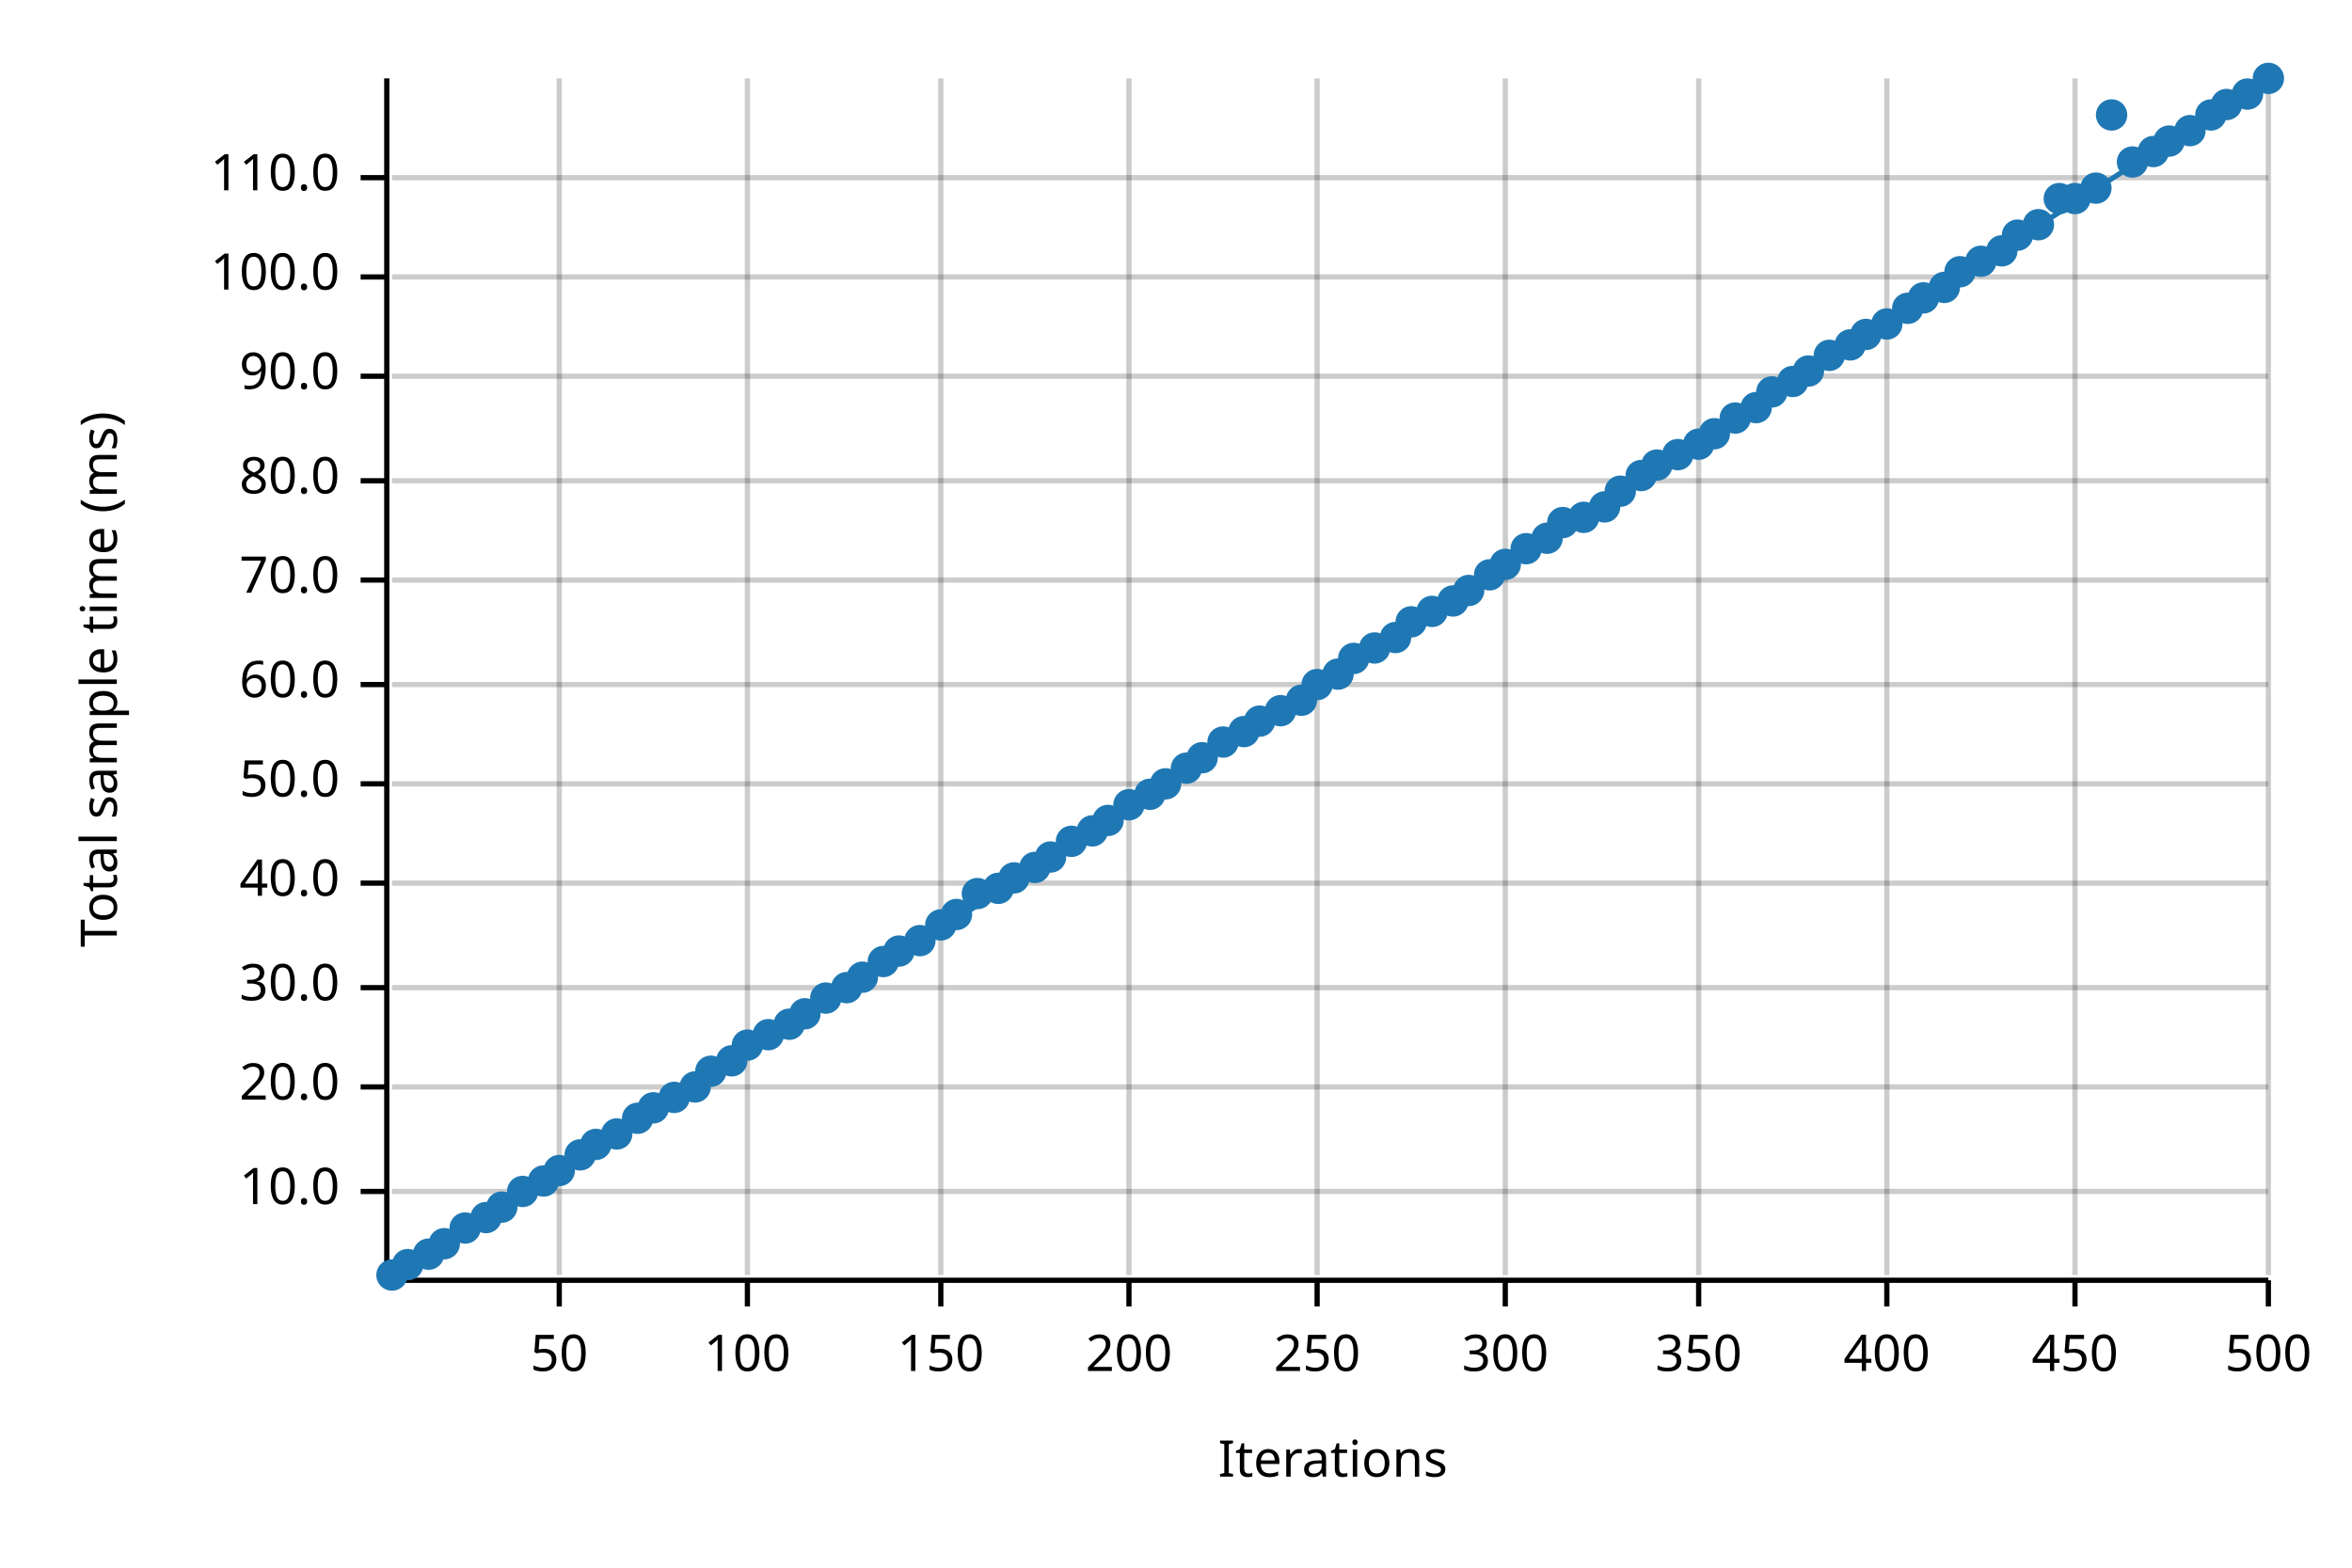
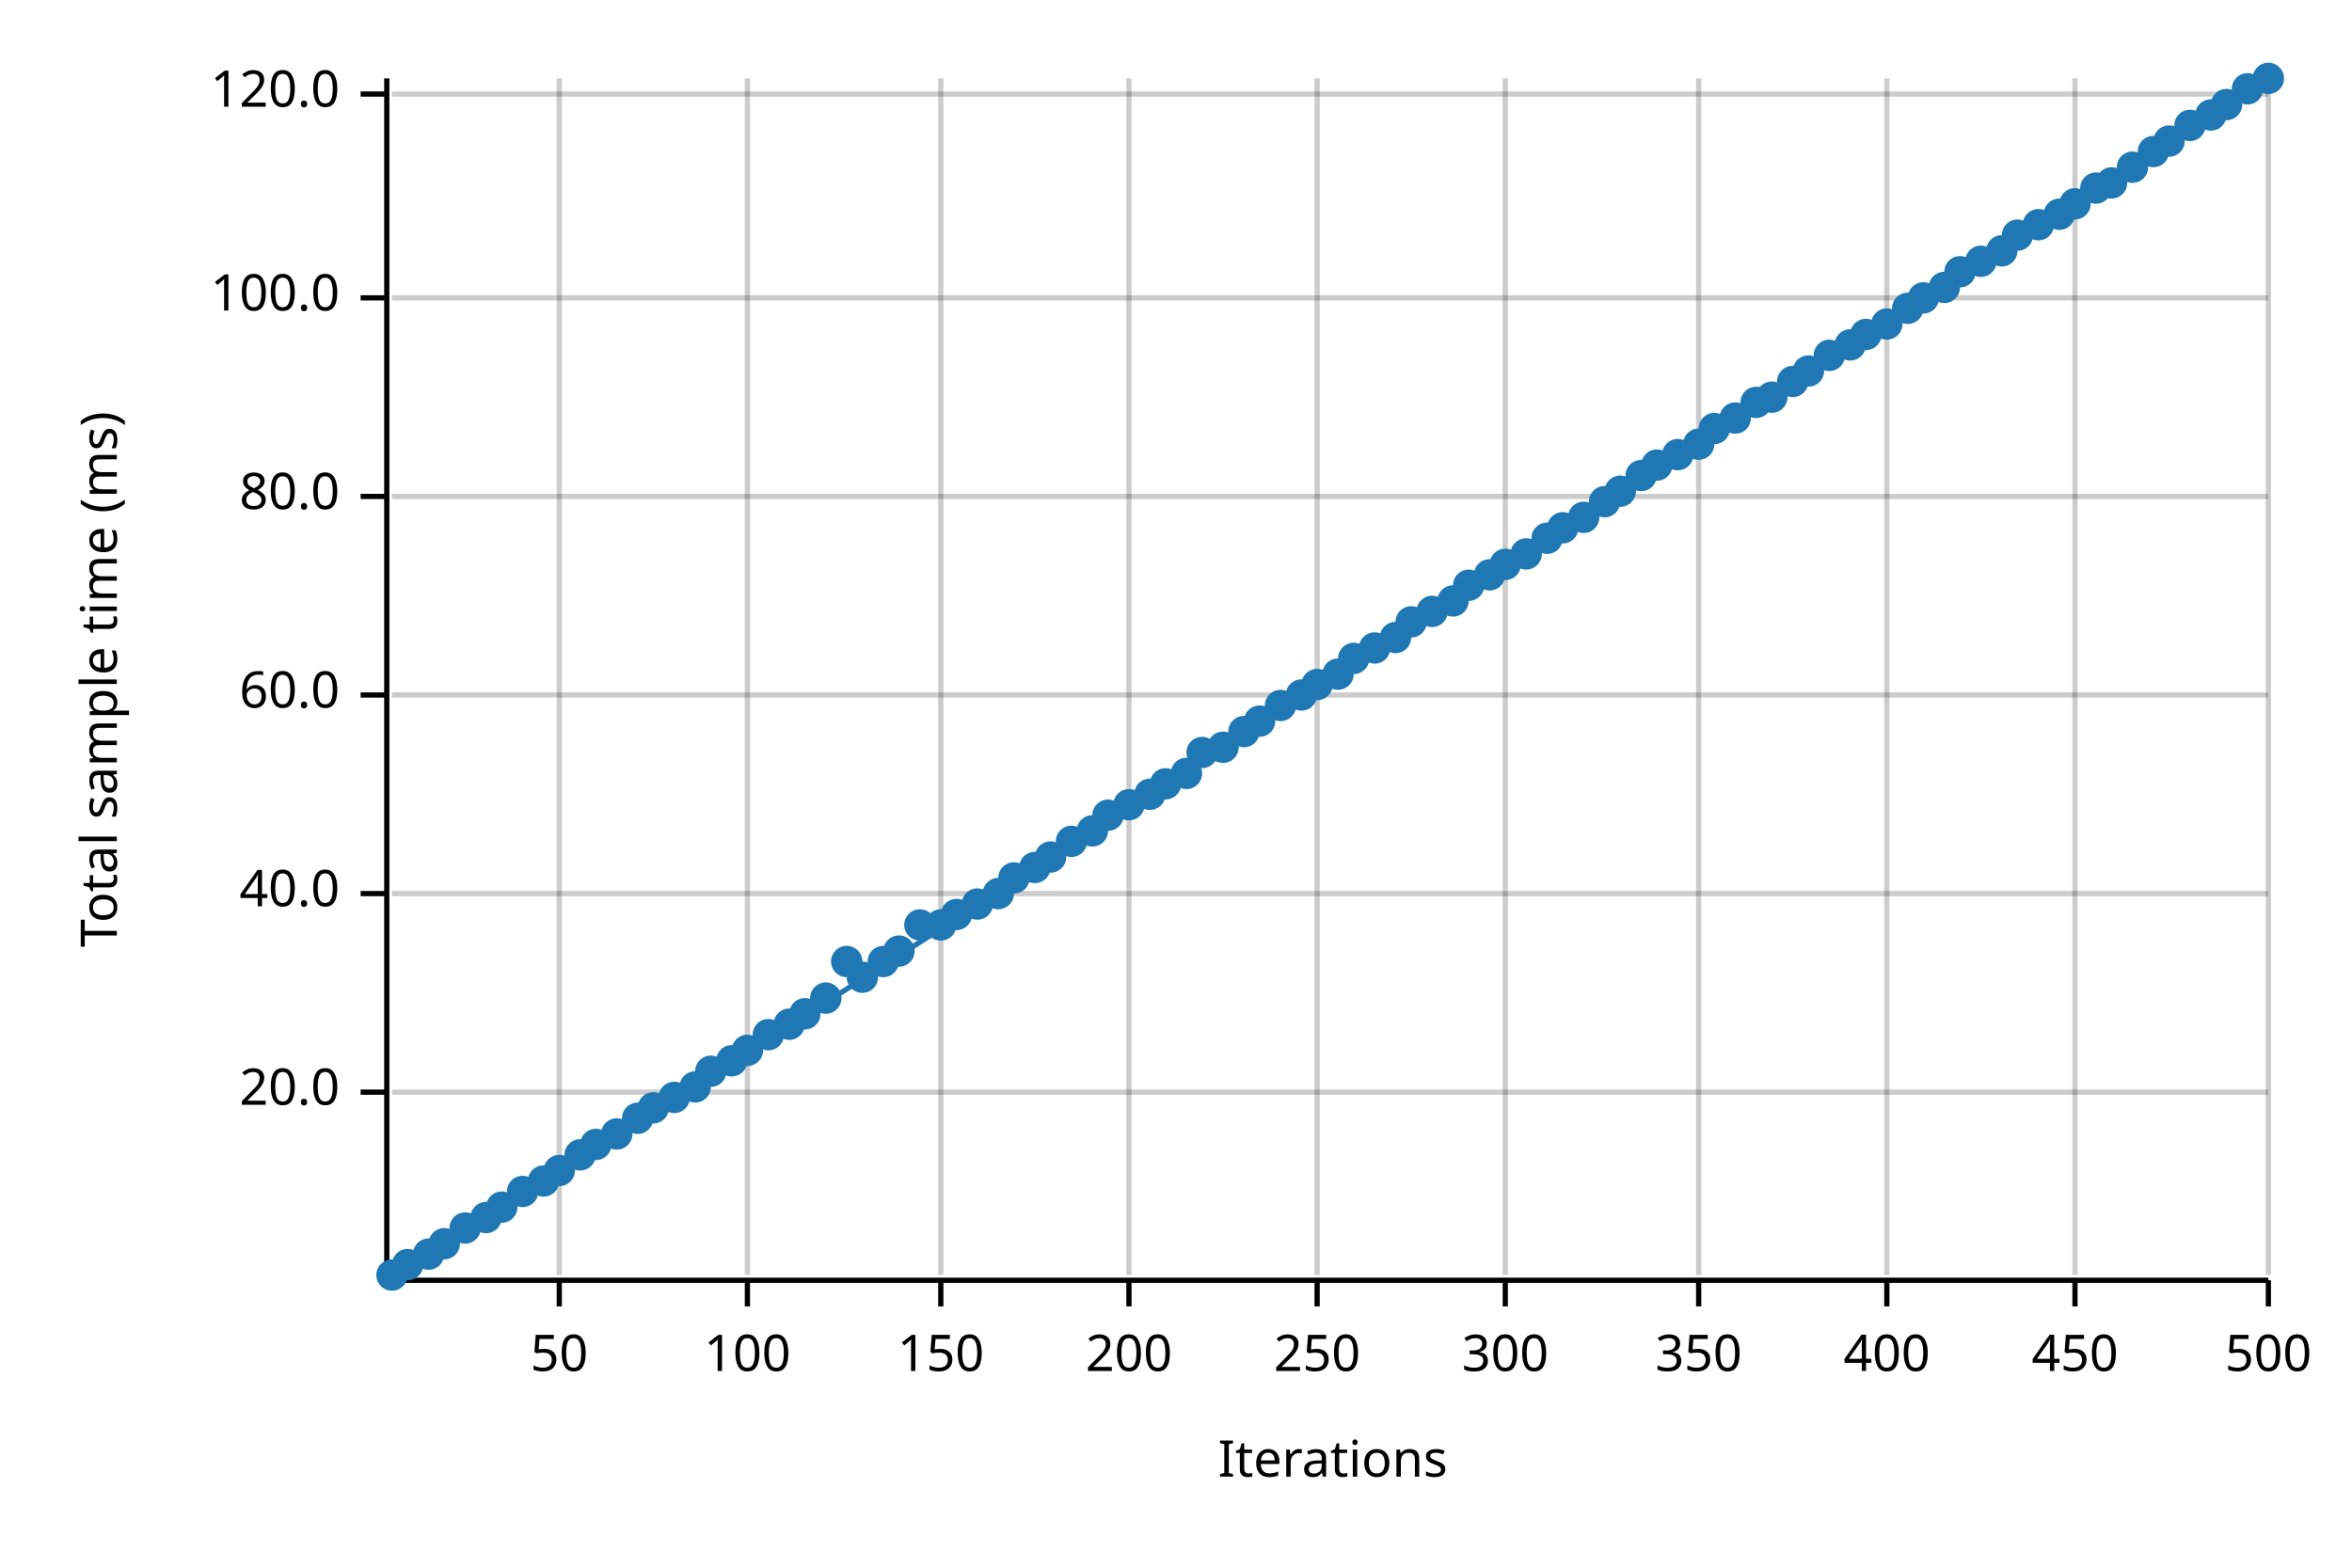
<svg xmlns="http://www.w3.org/2000/svg" width="450" height="300" viewBox="0 0 450 300">
  <text x="15" y="130" dy="0.76em" text-anchor="middle" font-family="sans-serif" font-size="9.677" opacity="1" fill="#000000" transform="rotate(270, 15, 130)">
Total sample time (ms)
</text>
  <text x="255" y="285" dy="-0.5ex" text-anchor="middle" font-family="sans-serif" font-size="9.677" opacity="1" fill="#000000">
Iterations
</text>
  <line opacity="0.2" stroke="#000000" stroke-width="1" x1="107" y1="244" x2="107" y2="15" />
  <line opacity="0.2" stroke="#000000" stroke-width="1" x1="143" y1="244" x2="143" y2="15" />
  <line opacity="0.2" stroke="#000000" stroke-width="1" x1="180" y1="244" x2="180" y2="15" />
  <line opacity="0.2" stroke="#000000" stroke-width="1" x1="216" y1="244" x2="216" y2="15" />
  <line opacity="0.2" stroke="#000000" stroke-width="1" x1="252" y1="244" x2="252" y2="15" />
  <line opacity="0.2" stroke="#000000" stroke-width="1" x1="288" y1="244" x2="288" y2="15" />
  <line opacity="0.2" stroke="#000000" stroke-width="1" x1="325" y1="244" x2="325" y2="15" />
  <line opacity="0.2" stroke="#000000" stroke-width="1" x1="361" y1="244" x2="361" y2="15" />
  <line opacity="0.2" stroke="#000000" stroke-width="1" x1="397" y1="244" x2="397" y2="15" />
  <line opacity="0.2" stroke="#000000" stroke-width="1" x1="434" y1="244" x2="434" y2="15" />
-   <line opacity="0.2" stroke="#000000" stroke-width="1" x1="75" y1="228" x2="434" y2="228" />
-   <line opacity="0.2" stroke="#000000" stroke-width="1" x1="75" y1="208" x2="434" y2="208" />
-   <line opacity="0.2" stroke="#000000" stroke-width="1" x1="75" y1="189" x2="434" y2="189" />
-   <line opacity="0.2" stroke="#000000" stroke-width="1" x1="75" y1="169" x2="434" y2="169" />
-   <line opacity="0.2" stroke="#000000" stroke-width="1" x1="75" y1="150" x2="434" y2="150" />
-   <line opacity="0.2" stroke="#000000" stroke-width="1" x1="75" y1="131" x2="434" y2="131" />
-   <line opacity="0.2" stroke="#000000" stroke-width="1" x1="75" y1="111" x2="434" y2="111" />
-   <line opacity="0.2" stroke="#000000" stroke-width="1" x1="75" y1="92" x2="434" y2="92" />
-   <line opacity="0.2" stroke="#000000" stroke-width="1" x1="75" y1="72" x2="434" y2="72" />
-   <line opacity="0.2" stroke="#000000" stroke-width="1" x1="75" y1="53" x2="434" y2="53" />
-   <line opacity="0.2" stroke="#000000" stroke-width="1" x1="75" y1="34" x2="434" y2="34" />
+   <line opacity="0.2" stroke="#000000" stroke-width="1" x1="75" y1="209" x2="434" y2="209" />
+   <line opacity="0.2" stroke="#000000" stroke-width="1" x1="75" y1="171" x2="434" y2="171" />
+   <line opacity="0.2" stroke="#000000" stroke-width="1" x1="75" y1="133" x2="434" y2="133" />
+   <line opacity="0.2" stroke="#000000" stroke-width="1" x1="75" y1="95" x2="434" y2="95" />
+   <line opacity="0.2" stroke="#000000" stroke-width="1" x1="75" y1="57" x2="434" y2="57" />
+   <line opacity="0.2" stroke="#000000" stroke-width="1" x1="75" y1="18" x2="434" y2="18" />
  <polyline fill="none" opacity="1" stroke="#000000" stroke-width="1" points="74,15 74,244 " />
-   <text x="65" y="228" dy="0.5ex" text-anchor="end" font-family="sans-serif" font-size="9.677" opacity="1" fill="#000000">
- 10.0
- </text>
-   <polyline fill="none" opacity="1" stroke="#000000" stroke-width="1" points="69,228 74,228 " />
-   <text x="65" y="208" dy="0.5ex" text-anchor="end" font-family="sans-serif" font-size="9.677" opacity="1" fill="#000000">
+   <text x="65" y="209" dy="0.5ex" text-anchor="end" font-family="sans-serif" font-size="9.677" opacity="1" fill="#000000">
20.0
</text>
-   <polyline fill="none" opacity="1" stroke="#000000" stroke-width="1" points="69,208 74,208 " />
-   <text x="65" y="189" dy="0.5ex" text-anchor="end" font-family="sans-serif" font-size="9.677" opacity="1" fill="#000000">
- 30.0
- </text>
-   <polyline fill="none" opacity="1" stroke="#000000" stroke-width="1" points="69,189 74,189 " />
-   <text x="65" y="169" dy="0.5ex" text-anchor="end" font-family="sans-serif" font-size="9.677" opacity="1" fill="#000000">
+   <polyline fill="none" opacity="1" stroke="#000000" stroke-width="1" points="69,209 74,209 " />
+   <text x="65" y="171" dy="0.5ex" text-anchor="end" font-family="sans-serif" font-size="9.677" opacity="1" fill="#000000">
40.0
</text>
-   <polyline fill="none" opacity="1" stroke="#000000" stroke-width="1" points="69,169 74,169 " />
-   <text x="65" y="150" dy="0.5ex" text-anchor="end" font-family="sans-serif" font-size="9.677" opacity="1" fill="#000000">
- 50.0
- </text>
-   <polyline fill="none" opacity="1" stroke="#000000" stroke-width="1" points="69,150 74,150 " />
-   <text x="65" y="131" dy="0.5ex" text-anchor="end" font-family="sans-serif" font-size="9.677" opacity="1" fill="#000000">
+   <polyline fill="none" opacity="1" stroke="#000000" stroke-width="1" points="69,171 74,171 " />
+   <text x="65" y="133" dy="0.5ex" text-anchor="end" font-family="sans-serif" font-size="9.677" opacity="1" fill="#000000">
60.0
</text>
-   <polyline fill="none" opacity="1" stroke="#000000" stroke-width="1" points="69,131 74,131 " />
-   <text x="65" y="111" dy="0.5ex" text-anchor="end" font-family="sans-serif" font-size="9.677" opacity="1" fill="#000000">
- 70.0
- </text>
-   <polyline fill="none" opacity="1" stroke="#000000" stroke-width="1" points="69,111 74,111 " />
-   <text x="65" y="92" dy="0.5ex" text-anchor="end" font-family="sans-serif" font-size="9.677" opacity="1" fill="#000000">
+   <polyline fill="none" opacity="1" stroke="#000000" stroke-width="1" points="69,133 74,133 " />
+   <text x="65" y="95" dy="0.5ex" text-anchor="end" font-family="sans-serif" font-size="9.677" opacity="1" fill="#000000">
80.0
</text>
-   <polyline fill="none" opacity="1" stroke="#000000" stroke-width="1" points="69,92 74,92 " />
-   <text x="65" y="72" dy="0.5ex" text-anchor="end" font-family="sans-serif" font-size="9.677" opacity="1" fill="#000000">
- 90.0
- </text>
-   <polyline fill="none" opacity="1" stroke="#000000" stroke-width="1" points="69,72 74,72 " />
-   <text x="65" y="53" dy="0.5ex" text-anchor="end" font-family="sans-serif" font-size="9.677" opacity="1" fill="#000000">
+   <polyline fill="none" opacity="1" stroke="#000000" stroke-width="1" points="69,95 74,95 " />
+   <text x="65" y="57" dy="0.5ex" text-anchor="end" font-family="sans-serif" font-size="9.677" opacity="1" fill="#000000">
100.0
</text>
-   <polyline fill="none" opacity="1" stroke="#000000" stroke-width="1" points="69,53 74,53 " />
-   <text x="65" y="34" dy="0.5ex" text-anchor="end" font-family="sans-serif" font-size="9.677" opacity="1" fill="#000000">
- 110.0
+   <polyline fill="none" opacity="1" stroke="#000000" stroke-width="1" points="69,57 74,57 " />
+   <text x="65" y="18" dy="0.5ex" text-anchor="end" font-family="sans-serif" font-size="9.677" opacity="1" fill="#000000">
+ 120.0
</text>
-   <polyline fill="none" opacity="1" stroke="#000000" stroke-width="1" points="69,34 74,34 " />
+   <polyline fill="none" opacity="1" stroke="#000000" stroke-width="1" points="69,18 74,18 " />
  <polyline fill="none" opacity="1" stroke="#000000" stroke-width="1" points="75,245 434,245 " />
  <text x="107" y="255" dy="0.76em" text-anchor="middle" font-family="sans-serif" font-size="9.677" opacity="1" fill="#000000">
50
</text>
  <polyline fill="none" opacity="1" stroke="#000000" stroke-width="1" points="107,245 107,250 " />
  <text x="143" y="255" dy="0.76em" text-anchor="middle" font-family="sans-serif" font-size="9.677" opacity="1" fill="#000000">
100
</text>
  <polyline fill="none" opacity="1" stroke="#000000" stroke-width="1" points="143,245 143,250 " />
  <text x="180" y="255" dy="0.76em" text-anchor="middle" font-family="sans-serif" font-size="9.677" opacity="1" fill="#000000">
150
</text>
  <polyline fill="none" opacity="1" stroke="#000000" stroke-width="1" points="180,245 180,250 " />
  <text x="216" y="255" dy="0.76em" text-anchor="middle" font-family="sans-serif" font-size="9.677" opacity="1" fill="#000000">
200
</text>
  <polyline fill="none" opacity="1" stroke="#000000" stroke-width="1" points="216,245 216,250 " />
  <text x="252" y="255" dy="0.76em" text-anchor="middle" font-family="sans-serif" font-size="9.677" opacity="1" fill="#000000">
250
</text>
  <polyline fill="none" opacity="1" stroke="#000000" stroke-width="1" points="252,245 252,250 " />
  <text x="288" y="255" dy="0.76em" text-anchor="middle" font-family="sans-serif" font-size="9.677" opacity="1" fill="#000000">
300
</text>
  <polyline fill="none" opacity="1" stroke="#000000" stroke-width="1" points="288,245 288,250 " />
  <text x="325" y="255" dy="0.76em" text-anchor="middle" font-family="sans-serif" font-size="9.677" opacity="1" fill="#000000">
350
</text>
  <polyline fill="none" opacity="1" stroke="#000000" stroke-width="1" points="325,245 325,250 " />
  <text x="361" y="255" dy="0.76em" text-anchor="middle" font-family="sans-serif" font-size="9.677" opacity="1" fill="#000000">
400
</text>
  <polyline fill="none" opacity="1" stroke="#000000" stroke-width="1" points="361,245 361,250 " />
  <text x="397" y="255" dy="0.76em" text-anchor="middle" font-family="sans-serif" font-size="9.677" opacity="1" fill="#000000">
450
</text>
  <polyline fill="none" opacity="1" stroke="#000000" stroke-width="1" points="397,245 397,250 " />
  <text x="434" y="255" dy="0.76em" text-anchor="middle" font-family="sans-serif" font-size="9.677" opacity="1" fill="#000000">
500
</text>
  <polyline fill="none" opacity="1" stroke="#000000" stroke-width="1" points="434,245 434,250 " />
  <circle cx="75" cy="244" r="3" opacity="1" fill="#1F78B4" stroke="none" stroke-width="1" />
  <circle cx="78" cy="242" r="3" opacity="1" fill="#1F78B4" stroke="none" stroke-width="1" />
  <circle cx="82" cy="240" r="3" opacity="1" fill="#1F78B4" stroke="none" stroke-width="1" />
  <circle cx="85" cy="238" r="3" opacity="1" fill="#1F78B4" stroke="none" stroke-width="1" />
  <circle cx="89" cy="235" r="3" opacity="1" fill="#1F78B4" stroke="none" stroke-width="1" />
  <circle cx="93" cy="233" r="3" opacity="1" fill="#1F78B4" stroke="none" stroke-width="1" />
  <circle cx="96" cy="231" r="3" opacity="1" fill="#1F78B4" stroke="none" stroke-width="1" />
  <circle cx="100" cy="228" r="3" opacity="1" fill="#1F78B4" stroke="none" stroke-width="1" />
  <circle cx="104" cy="226" r="3" opacity="1" fill="#1F78B4" stroke="none" stroke-width="1" />
  <circle cx="107" cy="224" r="3" opacity="1" fill="#1F78B4" stroke="none" stroke-width="1" />
  <circle cx="111" cy="221" r="3" opacity="1" fill="#1F78B4" stroke="none" stroke-width="1" />
  <circle cx="114" cy="219" r="3" opacity="1" fill="#1F78B4" stroke="none" stroke-width="1" />
  <circle cx="118" cy="217" r="3" opacity="1" fill="#1F78B4" stroke="none" stroke-width="1" />
  <circle cx="122" cy="214" r="3" opacity="1" fill="#1F78B4" stroke="none" stroke-width="1" />
  <circle cx="125" cy="212" r="3" opacity="1" fill="#1F78B4" stroke="none" stroke-width="1" />
  <circle cx="129" cy="210" r="3" opacity="1" fill="#1F78B4" stroke="none" stroke-width="1" />
  <circle cx="133" cy="208" r="3" opacity="1" fill="#1F78B4" stroke="none" stroke-width="1" />
  <circle cx="136" cy="205" r="3" opacity="1" fill="#1F78B4" stroke="none" stroke-width="1" />
  <circle cx="140" cy="203" r="3" opacity="1" fill="#1F78B4" stroke="none" stroke-width="1" />
-   <circle cx="143" cy="200" r="3" opacity="1" fill="#1F78B4" stroke="none" stroke-width="1" />
+   <circle cx="143" cy="201" r="3" opacity="1" fill="#1F78B4" stroke="none" stroke-width="1" />
  <circle cx="147" cy="198" r="3" opacity="1" fill="#1F78B4" stroke="none" stroke-width="1" />
  <circle cx="151" cy="196" r="3" opacity="1" fill="#1F78B4" stroke="none" stroke-width="1" />
  <circle cx="154" cy="194" r="3" opacity="1" fill="#1F78B4" stroke="none" stroke-width="1" />
  <circle cx="158" cy="191" r="3" opacity="1" fill="#1F78B4" stroke="none" stroke-width="1" />
-   <circle cx="162" cy="189" r="3" opacity="1" fill="#1F78B4" stroke="none" stroke-width="1" />
+   <circle cx="162" cy="184" r="3" opacity="1" fill="#1F78B4" stroke="none" stroke-width="1" />
  <circle cx="165" cy="187" r="3" opacity="1" fill="#1F78B4" stroke="none" stroke-width="1" />
  <circle cx="169" cy="184" r="3" opacity="1" fill="#1F78B4" stroke="none" stroke-width="1" />
  <circle cx="172" cy="182" r="3" opacity="1" fill="#1F78B4" stroke="none" stroke-width="1" />
-   <circle cx="176" cy="180" r="3" opacity="1" fill="#1F78B4" stroke="none" stroke-width="1" />
+   <circle cx="176" cy="177" r="3" opacity="1" fill="#1F78B4" stroke="none" stroke-width="1" />
  <circle cx="180" cy="177" r="3" opacity="1" fill="#1F78B4" stroke="none" stroke-width="1" />
  <circle cx="183" cy="175" r="3" opacity="1" fill="#1F78B4" stroke="none" stroke-width="1" />
-   <circle cx="187" cy="171" r="3" opacity="1" fill="#1F78B4" stroke="none" stroke-width="1" />
-   <circle cx="191" cy="170" r="3" opacity="1" fill="#1F78B4" stroke="none" stroke-width="1" />
+   <circle cx="187" cy="173" r="3" opacity="1" fill="#1F78B4" stroke="none" stroke-width="1" />
+   <circle cx="191" cy="171" r="3" opacity="1" fill="#1F78B4" stroke="none" stroke-width="1" />
  <circle cx="194" cy="168" r="3" opacity="1" fill="#1F78B4" stroke="none" stroke-width="1" />
  <circle cx="198" cy="166" r="3" opacity="1" fill="#1F78B4" stroke="none" stroke-width="1" />
  <circle cx="201" cy="164" r="3" opacity="1" fill="#1F78B4" stroke="none" stroke-width="1" />
  <circle cx="205" cy="161" r="3" opacity="1" fill="#1F78B4" stroke="none" stroke-width="1" />
  <circle cx="209" cy="159" r="3" opacity="1" fill="#1F78B4" stroke="none" stroke-width="1" />
-   <circle cx="212" cy="157" r="3" opacity="1" fill="#1F78B4" stroke="none" stroke-width="1" />
+   <circle cx="212" cy="156" r="3" opacity="1" fill="#1F78B4" stroke="none" stroke-width="1" />
  <circle cx="216" cy="154" r="3" opacity="1" fill="#1F78B4" stroke="none" stroke-width="1" />
  <circle cx="220" cy="152" r="3" opacity="1" fill="#1F78B4" stroke="none" stroke-width="1" />
  <circle cx="223" cy="150" r="3" opacity="1" fill="#1F78B4" stroke="none" stroke-width="1" />
-   <circle cx="227" cy="147" r="3" opacity="1" fill="#1F78B4" stroke="none" stroke-width="1" />
-   <circle cx="230" cy="145" r="3" opacity="1" fill="#1F78B4" stroke="none" stroke-width="1" />
-   <circle cx="234" cy="142" r="3" opacity="1" fill="#1F78B4" stroke="none" stroke-width="1" />
+   <circle cx="227" cy="148" r="3" opacity="1" fill="#1F78B4" stroke="none" stroke-width="1" />
+   <circle cx="230" cy="144" r="3" opacity="1" fill="#1F78B4" stroke="none" stroke-width="1" />
+   <circle cx="234" cy="143" r="3" opacity="1" fill="#1F78B4" stroke="none" stroke-width="1" />
  <circle cx="238" cy="140" r="3" opacity="1" fill="#1F78B4" stroke="none" stroke-width="1" />
  <circle cx="241" cy="138" r="3" opacity="1" fill="#1F78B4" stroke="none" stroke-width="1" />
-   <circle cx="245" cy="136" r="3" opacity="1" fill="#1F78B4" stroke="none" stroke-width="1" />
-   <circle cx="249" cy="134" r="3" opacity="1" fill="#1F78B4" stroke="none" stroke-width="1" />
+   <circle cx="245" cy="135" r="3" opacity="1" fill="#1F78B4" stroke="none" stroke-width="1" />
+   <circle cx="249" cy="133" r="3" opacity="1" fill="#1F78B4" stroke="none" stroke-width="1" />
  <circle cx="252" cy="131" r="3" opacity="1" fill="#1F78B4" stroke="none" stroke-width="1" />
  <circle cx="256" cy="129" r="3" opacity="1" fill="#1F78B4" stroke="none" stroke-width="1" />
  <circle cx="259" cy="126" r="3" opacity="1" fill="#1F78B4" stroke="none" stroke-width="1" />
  <circle cx="263" cy="124" r="3" opacity="1" fill="#1F78B4" stroke="none" stroke-width="1" />
  <circle cx="267" cy="122" r="3" opacity="1" fill="#1F78B4" stroke="none" stroke-width="1" />
  <circle cx="270" cy="119" r="3" opacity="1" fill="#1F78B4" stroke="none" stroke-width="1" />
  <circle cx="274" cy="117" r="3" opacity="1" fill="#1F78B4" stroke="none" stroke-width="1" />
  <circle cx="278" cy="115" r="3" opacity="1" fill="#1F78B4" stroke="none" stroke-width="1" />
-   <circle cx="281" cy="113" r="3" opacity="1" fill="#1F78B4" stroke="none" stroke-width="1" />
+   <circle cx="281" cy="112" r="3" opacity="1" fill="#1F78B4" stroke="none" stroke-width="1" />
  <circle cx="285" cy="110" r="3" opacity="1" fill="#1F78B4" stroke="none" stroke-width="1" />
  <circle cx="288" cy="108" r="3" opacity="1" fill="#1F78B4" stroke="none" stroke-width="1" />
-   <circle cx="292" cy="105" r="3" opacity="1" fill="#1F78B4" stroke="none" stroke-width="1" />
+   <circle cx="292" cy="106" r="3" opacity="1" fill="#1F78B4" stroke="none" stroke-width="1" />
  <circle cx="296" cy="103" r="3" opacity="1" fill="#1F78B4" stroke="none" stroke-width="1" />
-   <circle cx="299" cy="100" r="3" opacity="1" fill="#1F78B4" stroke="none" stroke-width="1" />
+   <circle cx="299" cy="101" r="3" opacity="1" fill="#1F78B4" stroke="none" stroke-width="1" />
  <circle cx="303" cy="99" r="3" opacity="1" fill="#1F78B4" stroke="none" stroke-width="1" />
-   <circle cx="307" cy="97" r="3" opacity="1" fill="#1F78B4" stroke="none" stroke-width="1" />
+   <circle cx="307" cy="96" r="3" opacity="1" fill="#1F78B4" stroke="none" stroke-width="1" />
  <circle cx="310" cy="94" r="3" opacity="1" fill="#1F78B4" stroke="none" stroke-width="1" />
  <circle cx="314" cy="91" r="3" opacity="1" fill="#1F78B4" stroke="none" stroke-width="1" />
  <circle cx="317" cy="89" r="3" opacity="1" fill="#1F78B4" stroke="none" stroke-width="1" />
  <circle cx="321" cy="87" r="3" opacity="1" fill="#1F78B4" stroke="none" stroke-width="1" />
  <circle cx="325" cy="85" r="3" opacity="1" fill="#1F78B4" stroke="none" stroke-width="1" />
-   <circle cx="328" cy="83" r="3" opacity="1" fill="#1F78B4" stroke="none" stroke-width="1" />
+   <circle cx="328" cy="82" r="3" opacity="1" fill="#1F78B4" stroke="none" stroke-width="1" />
  <circle cx="332" cy="80" r="3" opacity="1" fill="#1F78B4" stroke="none" stroke-width="1" />
-   <circle cx="336" cy="78" r="3" opacity="1" fill="#1F78B4" stroke="none" stroke-width="1" />
-   <circle cx="339" cy="75" r="3" opacity="1" fill="#1F78B4" stroke="none" stroke-width="1" />
+   <circle cx="336" cy="77" r="3" opacity="1" fill="#1F78B4" stroke="none" stroke-width="1" />
+   <circle cx="339" cy="76" r="3" opacity="1" fill="#1F78B4" stroke="none" stroke-width="1" />
  <circle cx="343" cy="73" r="3" opacity="1" fill="#1F78B4" stroke="none" stroke-width="1" />
  <circle cx="346" cy="71" r="3" opacity="1" fill="#1F78B4" stroke="none" stroke-width="1" />
  <circle cx="350" cy="68" r="3" opacity="1" fill="#1F78B4" stroke="none" stroke-width="1" />
  <circle cx="354" cy="66" r="3" opacity="1" fill="#1F78B4" stroke="none" stroke-width="1" />
  <circle cx="357" cy="64" r="3" opacity="1" fill="#1F78B4" stroke="none" stroke-width="1" />
  <circle cx="361" cy="62" r="3" opacity="1" fill="#1F78B4" stroke="none" stroke-width="1" />
  <circle cx="365" cy="59" r="3" opacity="1" fill="#1F78B4" stroke="none" stroke-width="1" />
  <circle cx="368" cy="57" r="3" opacity="1" fill="#1F78B4" stroke="none" stroke-width="1" />
  <circle cx="372" cy="55" r="3" opacity="1" fill="#1F78B4" stroke="none" stroke-width="1" />
  <circle cx="375" cy="52" r="3" opacity="1" fill="#1F78B4" stroke="none" stroke-width="1" />
  <circle cx="379" cy="50" r="3" opacity="1" fill="#1F78B4" stroke="none" stroke-width="1" />
  <circle cx="383" cy="48" r="3" opacity="1" fill="#1F78B4" stroke="none" stroke-width="1" />
  <circle cx="386" cy="45" r="3" opacity="1" fill="#1F78B4" stroke="none" stroke-width="1" />
  <circle cx="390" cy="43" r="3" opacity="1" fill="#1F78B4" stroke="none" stroke-width="1" />
-   <circle cx="394" cy="38" r="3" opacity="1" fill="#1F78B4" stroke="none" stroke-width="1" />
-   <circle cx="397" cy="38" r="3" opacity="1" fill="#1F78B4" stroke="none" stroke-width="1" />
+   <circle cx="394" cy="41" r="3" opacity="1" fill="#1F78B4" stroke="none" stroke-width="1" />
+   <circle cx="397" cy="39" r="3" opacity="1" fill="#1F78B4" stroke="none" stroke-width="1" />
  <circle cx="401" cy="36" r="3" opacity="1" fill="#1F78B4" stroke="none" stroke-width="1" />
-   <circle cx="404" cy="22" r="3" opacity="1" fill="#1F78B4" stroke="none" stroke-width="1" />
-   <circle cx="408" cy="31" r="3" opacity="1" fill="#1F78B4" stroke="none" stroke-width="1" />
+   <circle cx="404" cy="35" r="3" opacity="1" fill="#1F78B4" stroke="none" stroke-width="1" />
+   <circle cx="408" cy="32" r="3" opacity="1" fill="#1F78B4" stroke="none" stroke-width="1" />
  <circle cx="412" cy="29" r="3" opacity="1" fill="#1F78B4" stroke="none" stroke-width="1" />
  <circle cx="415" cy="27" r="3" opacity="1" fill="#1F78B4" stroke="none" stroke-width="1" />
-   <circle cx="419" cy="25" r="3" opacity="1" fill="#1F78B4" stroke="none" stroke-width="1" />
+   <circle cx="419" cy="24" r="3" opacity="1" fill="#1F78B4" stroke="none" stroke-width="1" />
  <circle cx="423" cy="22" r="3" opacity="1" fill="#1F78B4" stroke="none" stroke-width="1" />
  <circle cx="426" cy="20" r="3" opacity="1" fill="#1F78B4" stroke="none" stroke-width="1" />
-   <circle cx="430" cy="18" r="3" opacity="1" fill="#1F78B4" stroke="none" stroke-width="1" />
+   <circle cx="430" cy="17" r="3" opacity="1" fill="#1F78B4" stroke="none" stroke-width="1" />
  <circle cx="434" cy="15" r="3" opacity="1" fill="#1F78B4" stroke="none" stroke-width="1" />
  <polyline fill="none" opacity="1" stroke="#1F78B4" stroke-width="1" points="75,245 434,15 " />
  <polygon opacity="0.25" fill="#1F78B4" points="75,245 434,15 434,15 " />
</svg>
